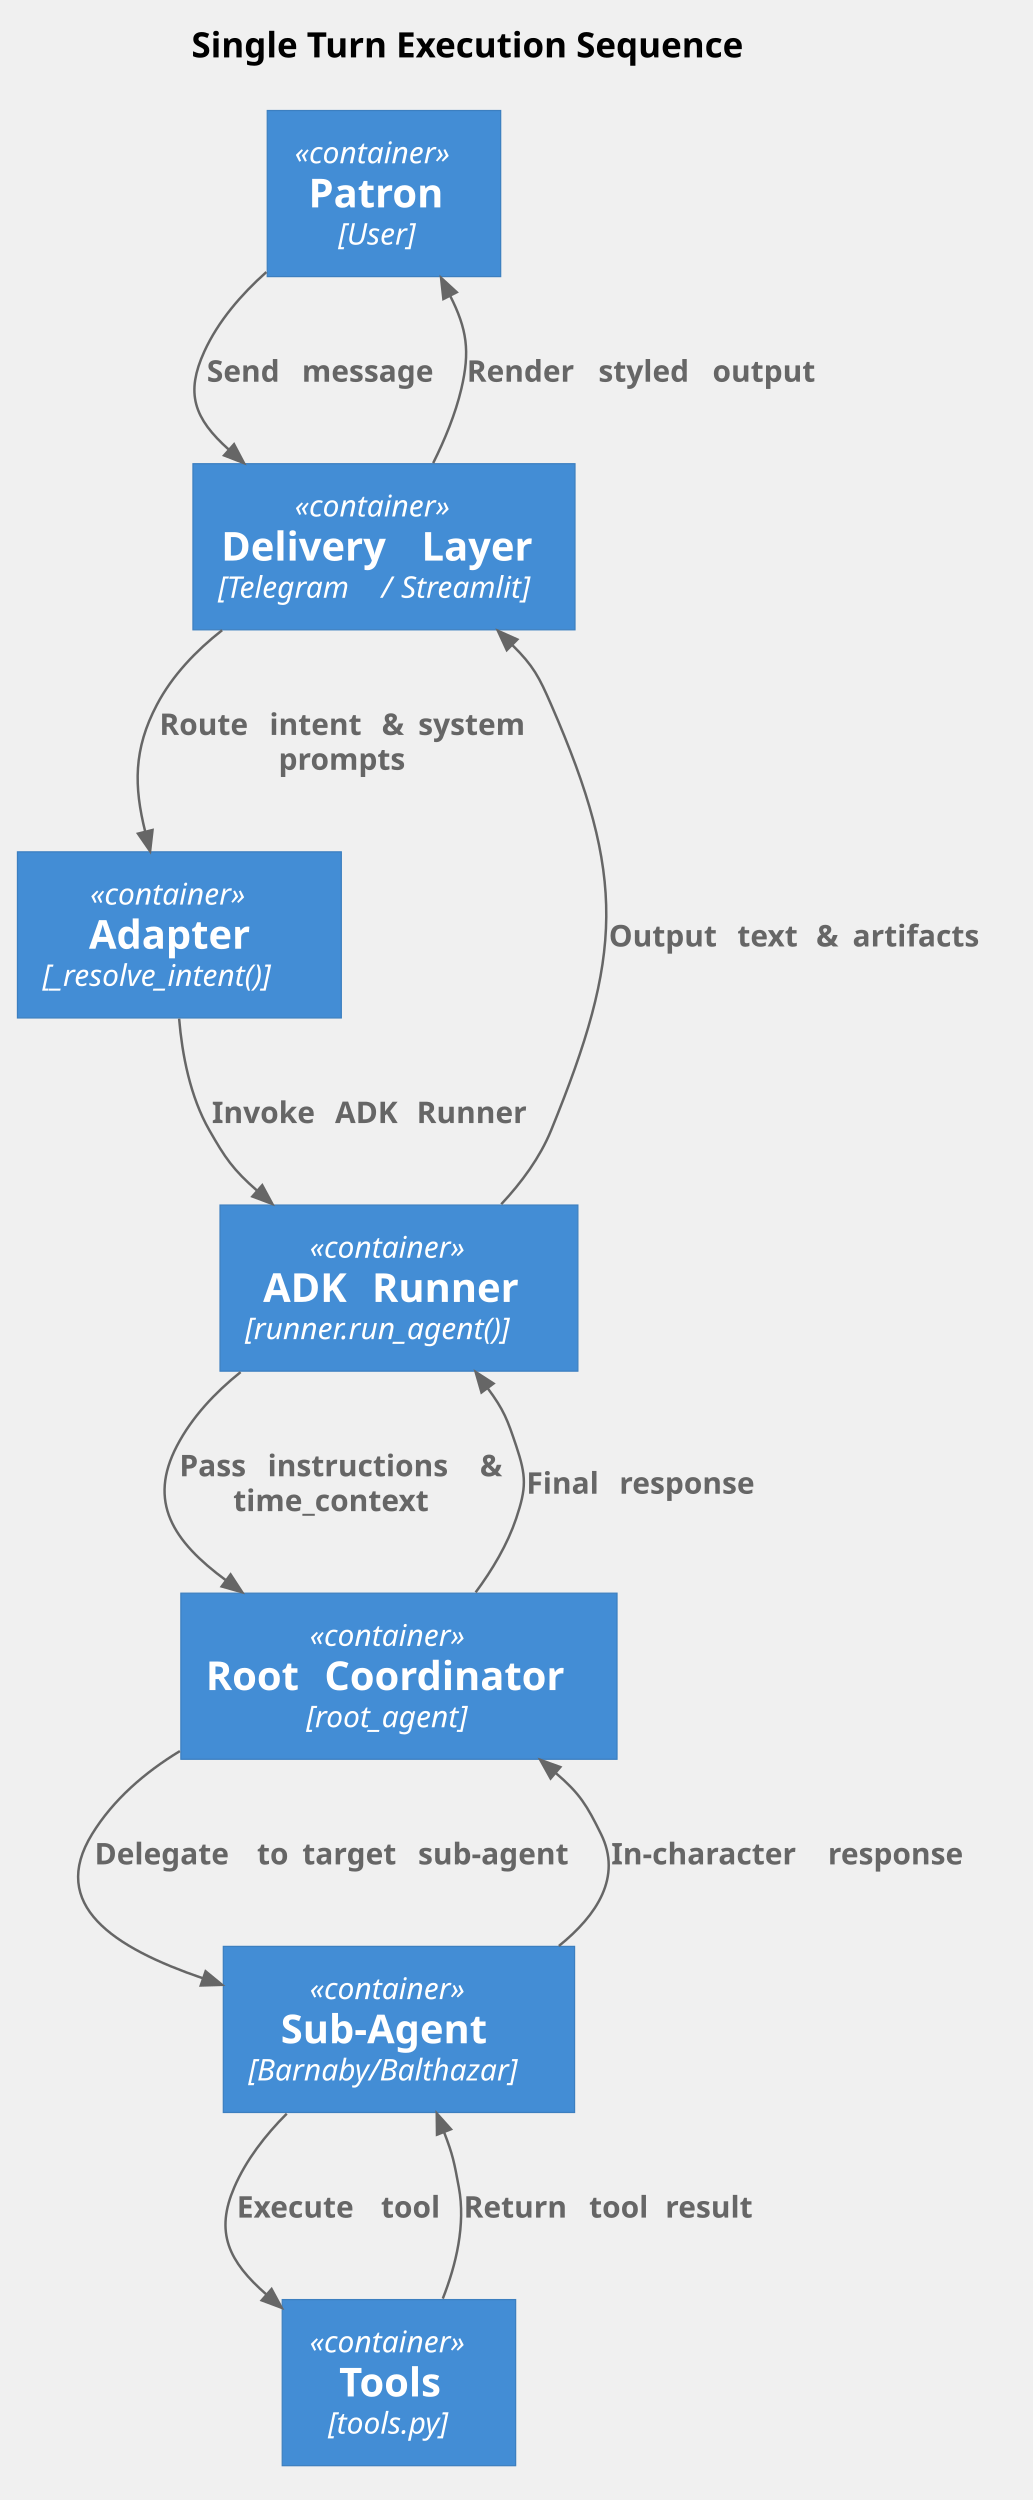
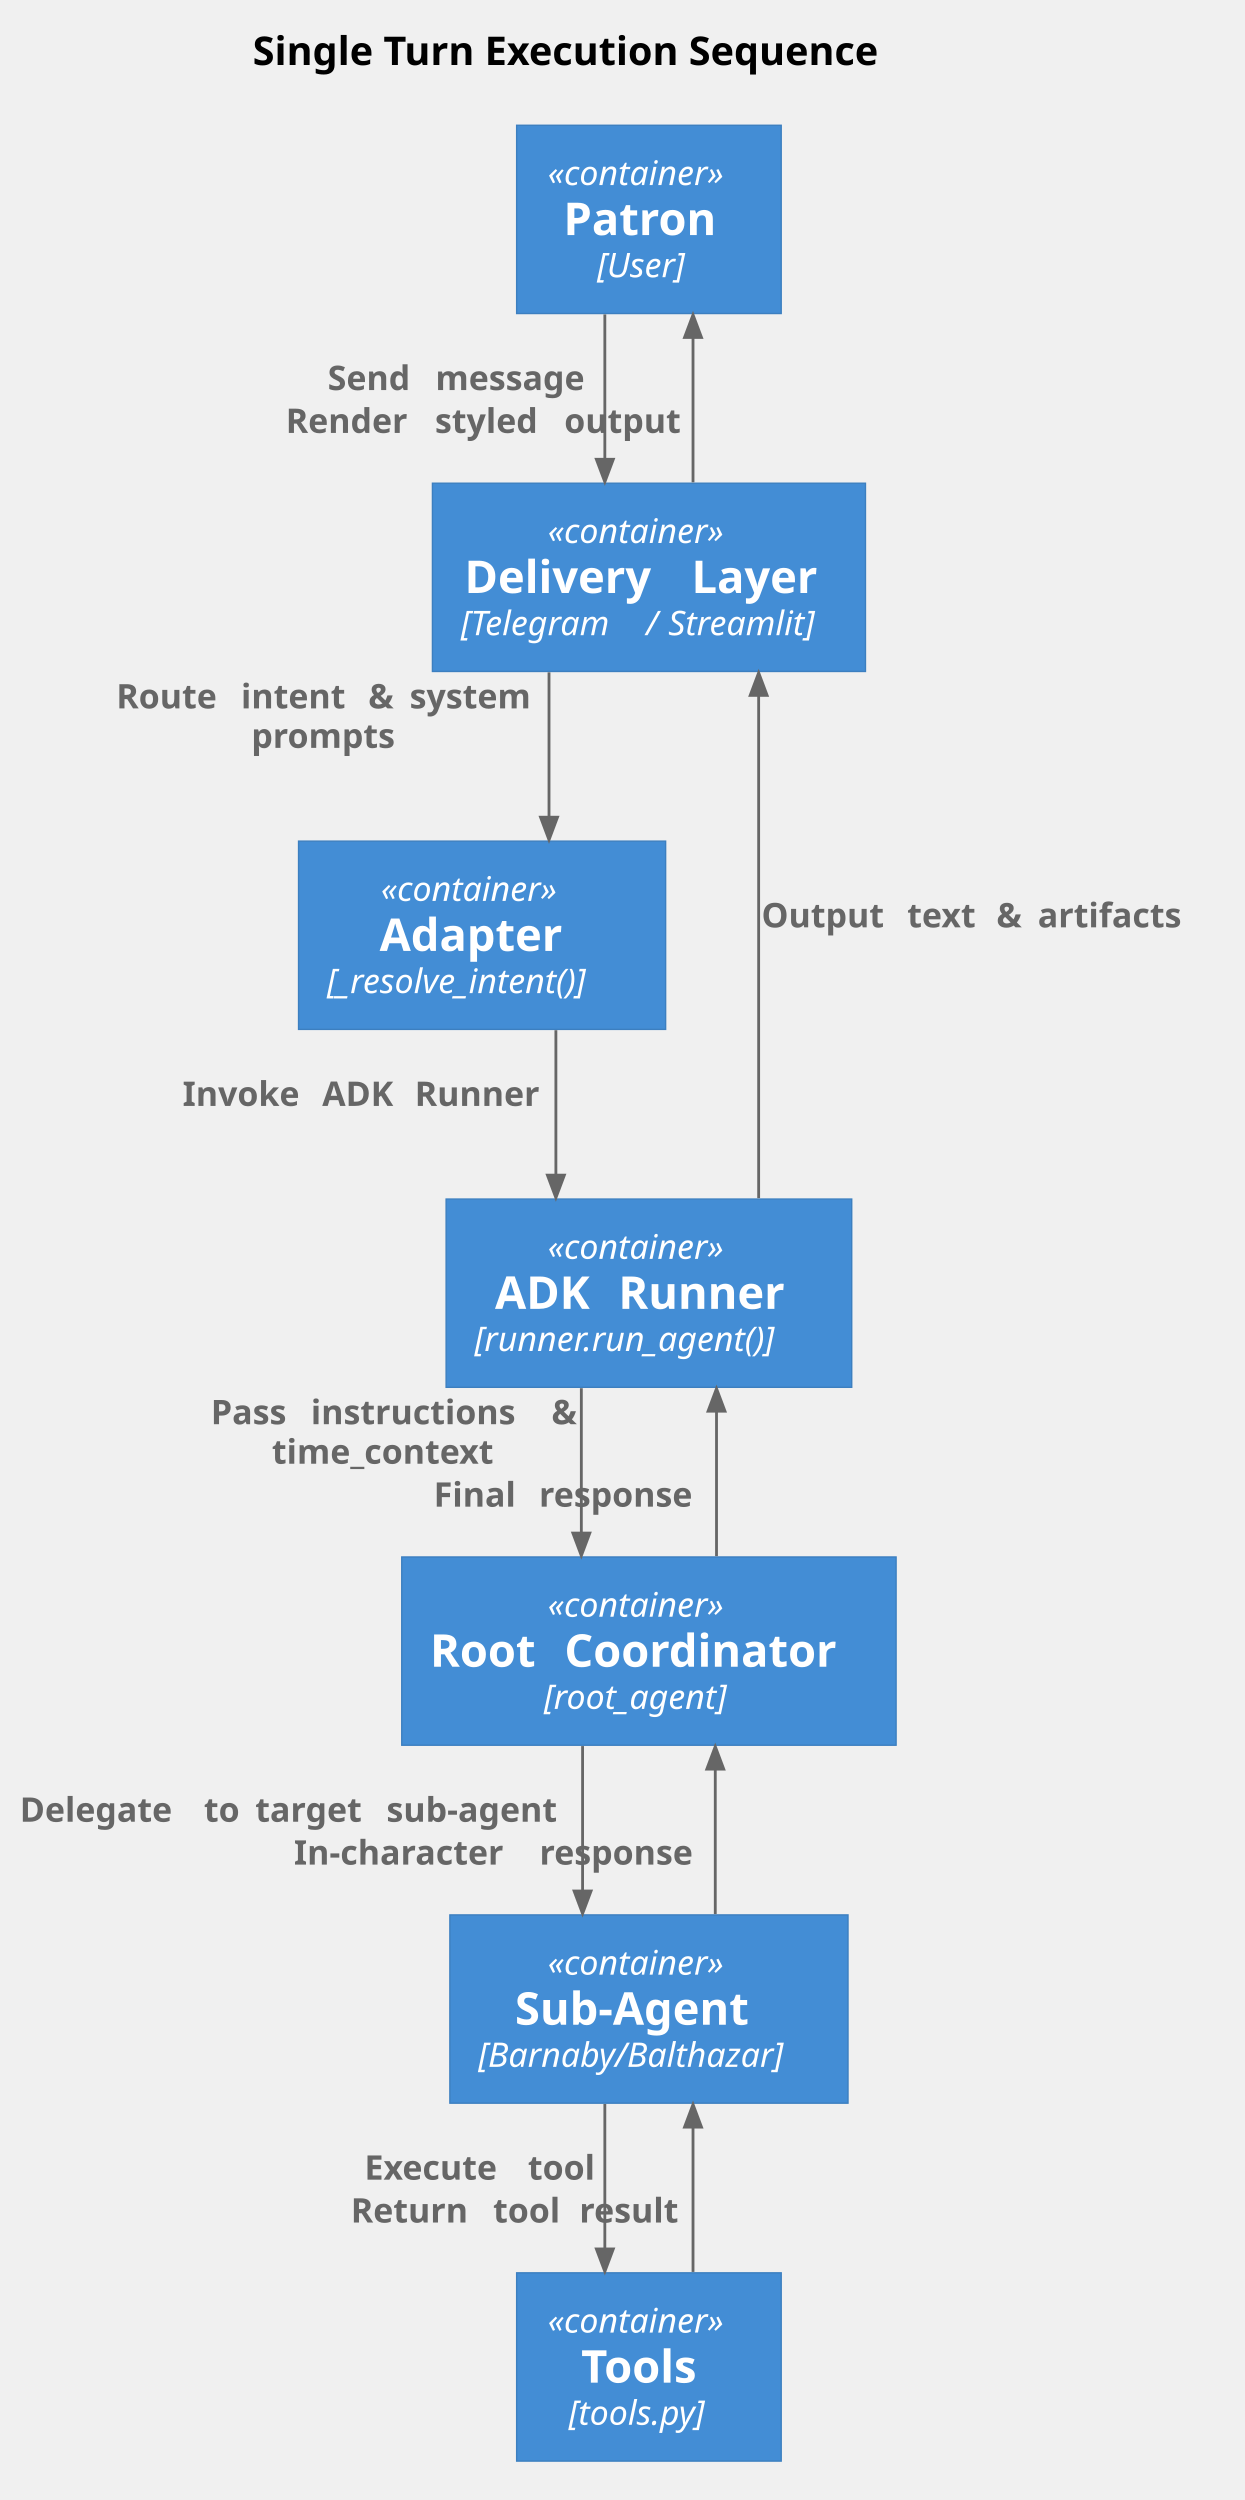
- <svg xmlns="http://www.w3.org/2000/svg" contentStyleType="text/css" data-diagram-type="DESCRIPTION" height="1002px" preserveAspectRatio="none" style="width:414px;height:1002px;background:#FFFFFF;" version="1.1" viewBox="0 0 414 1002" width="414px" zoomAndPan="magnify">
+ <svg xmlns="http://www.w3.org/2000/svg" contentStyleType="text/css" data-diagram-type="DESCRIPTION" height="884px" preserveAspectRatio="none" style="width:440px;height:884px;background:#FFFFFF;" version="1.1" viewBox="0 0 440 884" width="440px" zoomAndPan="magnify">
  <defs />
  <g>
-     <g class="title" data-source-line="3">
-       <text fill="#000000" font-family="sans-serif" font-size="14" font-weight="700" lengthAdjust="spacing" textLength="254.427" x="76.724" y="22.995">Single Turn Execution Sequence</text>
+     <g class="title" data-source-line="4">
+       <text fill="#000000" font-family="sans-serif" font-size="14" font-weight="700" lengthAdjust="spacing" textLength="254.427" x="89.354" y="22.995">Single Turn Execution Sequence</text>
    </g>
    <g class="entity" data-qualified-name="user" data-source-line="71" id="ent0001">
-       <rect fill="#438DD5" height="66.562" style="stroke:#3C7FC0;stroke-width:0.5;" width="93.543" x="107.12" y="44.297" />
-       <text fill="#FFFFFF" font-family="sans-serif" font-size="12" font-style="italic" lengthAdjust="spacing" textLength="71.543" x="118.12" y="65.436">«container»</text>
-       <text fill="#FFFFFF" font-family="sans-serif" font-size="16" font-weight="700" lengthAdjust="spacing" textLength="60.445" x="123.669" y="83.117">Patron</text>
-       <text fill="#FFFFFF" font-family="sans-serif" font-size="12" font-style="italic" lengthAdjust="spacing" textLength="36.715" x="135.534" y="98.029">[User]</text>
+       <rect fill="#438DD5" height="66.562" style="stroke:#3C7FC0;stroke-width:0.5;" width="93.543" x="182.69" y="44.297" />
+       <text fill="#FFFFFF" font-family="sans-serif" font-size="12" font-style="italic" lengthAdjust="spacing" textLength="71.543" x="193.69" y="65.436">«container»</text>
+       <text fill="#FFFFFF" font-family="sans-serif" font-size="16" font-weight="700" lengthAdjust="spacing" textLength="60.445" x="199.239" y="83.117">Patron</text>
+       <text fill="#FFFFFF" font-family="sans-serif" font-size="12" font-style="italic" lengthAdjust="spacing" textLength="36.715" x="211.104" y="98.029">[User]</text>
    </g>
    <g class="entity" data-qualified-name="delivery" data-source-line="71" id="ent0002">
-       <rect fill="#438DD5" height="66.562" style="stroke:#3C7FC0;stroke-width:0.5;" width="153.113" x="77.34" y="185.867" />
-       <text fill="#FFFFFF" font-family="sans-serif" font-size="12" font-style="italic" lengthAdjust="spacing" textLength="71.543" x="118.125" y="207.006">«container»</text>
-       <text fill="#FFFFFF" font-family="sans-serif" font-size="16" font-weight="700" lengthAdjust="spacing" textLength="74.703" x="88.678" y="224.687">Delivery</text>
-       <text fill="#FFFFFF" font-family="sans-serif" font-size="16" font-weight="700" lengthAdjust="spacing" textLength="5.57" x="163.381" y="224.687"> </text>
-       <text fill="#FFFFFF" font-family="sans-serif" font-size="16" font-weight="700" lengthAdjust="spacing" textLength="50.164" x="168.951" y="224.687">Layer</text>
-       <text fill="#FFFFFF" font-family="sans-serif" font-size="12" font-style="italic" lengthAdjust="spacing" textLength="61.705" x="87.34" y="239.599">[Telegram</text>
-       <text fill="#FFFFFF" font-family="sans-serif" font-size="12" font-style="italic" lengthAdjust="spacing" textLength="3.814" x="149.045" y="239.599"> </text>
-       <text fill="#FFFFFF" font-family="sans-serif" font-size="12" font-style="italic" lengthAdjust="spacing" textLength="4.043" x="152.859" y="239.599">/</text>
-       <text fill="#FFFFFF" font-family="sans-serif" font-size="12" font-style="italic" lengthAdjust="spacing" textLength="3.814" x="156.903" y="239.599"> </text>
-       <text fill="#FFFFFF" font-family="sans-serif" font-size="12" font-style="italic" lengthAdjust="spacing" textLength="59.736" x="160.717" y="239.599">Streamlit]</text>
+       <rect fill="#438DD5" height="66.562" style="stroke:#3C7FC0;stroke-width:0.5;" width="153.113" x="152.91" y="170.867" />
+       <text fill="#FFFFFF" font-family="sans-serif" font-size="12" font-style="italic" lengthAdjust="spacing" textLength="71.543" x="193.695" y="192.006">«container»</text>
+       <text fill="#FFFFFF" font-family="sans-serif" font-size="16" font-weight="700" lengthAdjust="spacing" textLength="74.703" x="164.248" y="209.687">Delivery</text>
+       <text fill="#FFFFFF" font-family="sans-serif" font-size="16" font-weight="700" lengthAdjust="spacing" textLength="5.57" x="238.951" y="209.687"> </text>
+       <text fill="#FFFFFF" font-family="sans-serif" font-size="16" font-weight="700" lengthAdjust="spacing" textLength="50.164" x="244.521" y="209.687">Layer</text>
+       <text fill="#FFFFFF" font-family="sans-serif" font-size="12" font-style="italic" lengthAdjust="spacing" textLength="61.705" x="162.91" y="224.599">[Telegram</text>
+       <text fill="#FFFFFF" font-family="sans-serif" font-size="12" font-style="italic" lengthAdjust="spacing" textLength="3.814" x="224.615" y="224.599"> </text>
+       <text fill="#FFFFFF" font-family="sans-serif" font-size="12" font-style="italic" lengthAdjust="spacing" textLength="4.043" x="228.429" y="224.599">/</text>
+       <text fill="#FFFFFF" font-family="sans-serif" font-size="12" font-style="italic" lengthAdjust="spacing" textLength="3.814" x="232.472" y="224.599"> </text>
+       <text fill="#FFFFFF" font-family="sans-serif" font-size="12" font-style="italic" lengthAdjust="spacing" textLength="59.736" x="236.287" y="224.599">Streamlit]</text>
    </g>
    <g class="entity" data-qualified-name="adapter" data-source-line="71" id="ent0003">
-       <rect fill="#438DD5" height="66.562" style="stroke:#3C7FC0;stroke-width:0.5;" width="129.793" x="7" y="341.427" />
-       <text fill="#FFFFFF" font-family="sans-serif" font-size="12" font-style="italic" lengthAdjust="spacing" textLength="71.543" x="36.125" y="362.565">«container»</text>
-       <text fill="#FFFFFF" font-family="sans-serif" font-size="16" font-weight="700" lengthAdjust="spacing" textLength="72.477" x="35.658" y="380.247">Adapter</text>
-       <text fill="#FFFFFF" font-family="sans-serif" font-size="12" font-style="italic" lengthAdjust="spacing" textLength="109.793" x="17" y="395.159">[_resolve_intent()]</text>
+       <rect fill="#438DD5" height="66.562" style="stroke:#3C7FC0;stroke-width:0.5;" width="129.793" x="105.57" y="297.427" />
+       <text fill="#FFFFFF" font-family="sans-serif" font-size="12" font-style="italic" lengthAdjust="spacing" textLength="71.543" x="134.695" y="318.565">«container»</text>
+       <text fill="#FFFFFF" font-family="sans-serif" font-size="16" font-weight="700" lengthAdjust="spacing" textLength="72.477" x="134.228" y="336.247">Adapter</text>
+       <text fill="#FFFFFF" font-family="sans-serif" font-size="12" font-style="italic" lengthAdjust="spacing" textLength="109.793" x="115.57" y="351.159">[_resolve_intent()]</text>
    </g>
    <g class="entity" data-qualified-name="runner" data-source-line="71" id="ent0004">
-       <rect fill="#438DD5" height="66.562" style="stroke:#3C7FC0;stroke-width:0.5;" width="143.416" x="88.19" y="482.987" />
-       <text fill="#FFFFFF" font-family="sans-serif" font-size="12" font-style="italic" lengthAdjust="spacing" textLength="71.543" x="124.126" y="504.125">«container»</text>
-       <text fill="#FFFFFF" font-family="sans-serif" font-size="16" font-weight="700" lengthAdjust="spacing" textLength="38.062" x="105.464" y="521.807">ADK</text>
-       <text fill="#FFFFFF" font-family="sans-serif" font-size="16" font-weight="700" lengthAdjust="spacing" textLength="5.57" x="143.527" y="521.807"> </text>
-       <text fill="#FFFFFF" font-family="sans-serif" font-size="16" font-weight="700" lengthAdjust="spacing" textLength="65.234" x="149.097" y="521.807">Runner</text>
-       <text fill="#FFFFFF" font-family="sans-serif" font-size="12" font-style="italic" lengthAdjust="spacing" textLength="123.416" x="98.19" y="536.719">[runner.run_agent()]</text>
+       <rect fill="#438DD5" height="66.562" style="stroke:#3C7FC0;stroke-width:0.5;" width="143.416" x="157.75" y="423.987" />
+       <text fill="#FFFFFF" font-family="sans-serif" font-size="12" font-style="italic" lengthAdjust="spacing" textLength="71.543" x="193.686" y="445.125">«container»</text>
+       <text fill="#FFFFFF" font-family="sans-serif" font-size="16" font-weight="700" lengthAdjust="spacing" textLength="38.062" x="175.024" y="462.807">ADK</text>
+       <text fill="#FFFFFF" font-family="sans-serif" font-size="16" font-weight="700" lengthAdjust="spacing" textLength="5.57" x="213.087" y="462.807"> </text>
+       <text fill="#FFFFFF" font-family="sans-serif" font-size="16" font-weight="700" lengthAdjust="spacing" textLength="65.234" x="218.657" y="462.807">Runner</text>
+       <text fill="#FFFFFF" font-family="sans-serif" font-size="12" font-style="italic" lengthAdjust="spacing" textLength="123.416" x="167.75" y="477.719">[runner.run_agent()]</text>
    </g>
    <g class="entity" data-qualified-name="root" data-source-line="71" id="ent0005">
-       <rect fill="#438DD5" height="66.562" style="stroke:#3C7FC0;stroke-width:0.5;" width="174.797" x="72.5" y="638.547" />
-       <text fill="#FFFFFF" font-family="sans-serif" font-size="12" font-style="italic" lengthAdjust="spacing" textLength="71.543" x="124.127" y="659.686">«container»</text>
-       <text fill="#FFFFFF" font-family="sans-serif" font-size="16" font-weight="700" lengthAdjust="spacing" textLength="41.953" x="82.5" y="677.367">Root</text>
-       <text fill="#FFFFFF" font-family="sans-serif" font-size="16" font-weight="700" lengthAdjust="spacing" textLength="5.57" x="124.453" y="677.367"> </text>
-       <text fill="#FFFFFF" font-family="sans-serif" font-size="16" font-weight="700" lengthAdjust="spacing" textLength="107.273" x="130.023" y="677.367">Coordinator</text>
-       <text fill="#FFFFFF" font-family="sans-serif" font-size="12" font-style="italic" lengthAdjust="spacing" textLength="74.35" x="122.724" y="692.279">[root_agent]</text>
+       <rect fill="#438DD5" height="66.562" style="stroke:#3C7FC0;stroke-width:0.5;" width="174.797" x="142.06" y="550.547" />
+       <text fill="#FFFFFF" font-family="sans-serif" font-size="12" font-style="italic" lengthAdjust="spacing" textLength="71.543" x="193.687" y="571.686">«container»</text>
+       <text fill="#FFFFFF" font-family="sans-serif" font-size="16" font-weight="700" lengthAdjust="spacing" textLength="41.953" x="152.06" y="589.367">Root</text>
+       <text fill="#FFFFFF" font-family="sans-serif" font-size="16" font-weight="700" lengthAdjust="spacing" textLength="5.57" x="194.013" y="589.367"> </text>
+       <text fill="#FFFFFF" font-family="sans-serif" font-size="16" font-weight="700" lengthAdjust="spacing" textLength="107.273" x="199.583" y="589.367">Coordinator</text>
+       <text fill="#FFFFFF" font-family="sans-serif" font-size="12" font-style="italic" lengthAdjust="spacing" textLength="74.35" x="192.284" y="604.279">[root_agent]</text>
    </g>
    <g class="entity" data-qualified-name="agent" data-source-line="71" id="ent0006">
-       <rect fill="#438DD5" height="66.562" style="stroke:#3C7FC0;stroke-width:0.5;" width="140.773" x="89.51" y="780.117" />
-       <text fill="#FFFFFF" font-family="sans-serif" font-size="12" font-style="italic" lengthAdjust="spacing" textLength="71.543" x="124.125" y="801.255">«container»</text>
-       <text fill="#FFFFFF" font-family="sans-serif" font-size="16" font-weight="700" lengthAdjust="spacing" textLength="94.734" x="112.529" y="818.937">Sub-Agent</text>
-       <text fill="#FFFFFF" font-family="sans-serif" font-size="12" font-style="italic" lengthAdjust="spacing" textLength="120.773" x="99.51" y="833.849">[Barnaby/Balthazar]</text>
+       <rect fill="#438DD5" height="66.562" style="stroke:#3C7FC0;stroke-width:0.5;" width="140.773" x="159.08" y="677.117" />
+       <text fill="#FFFFFF" font-family="sans-serif" font-size="12" font-style="italic" lengthAdjust="spacing" textLength="71.543" x="193.695" y="698.255">«container»</text>
+       <text fill="#FFFFFF" font-family="sans-serif" font-size="16" font-weight="700" lengthAdjust="spacing" textLength="94.734" x="182.1" y="715.937">Sub-Agent</text>
+       <text fill="#FFFFFF" font-family="sans-serif" font-size="12" font-style="italic" lengthAdjust="spacing" textLength="120.773" x="169.08" y="730.849">[Barnaby/Balthazar]</text>
    </g>
    <g class="entity" data-qualified-name="tool" data-source-line="71" id="ent0007">
-       <rect fill="#438DD5" height="66.562" style="stroke:#3C7FC0;stroke-width:0.5;" width="93.543" x="113.12" y="921.677" />
-       <text fill="#FFFFFF" font-family="sans-serif" font-size="12" font-style="italic" lengthAdjust="spacing" textLength="71.543" x="124.12" y="942.816">«container»</text>
-       <text fill="#FFFFFF" font-family="sans-serif" font-size="16" font-weight="700" lengthAdjust="spacing" textLength="47.906" x="135.938" y="960.497">Tools</text>
-       <text fill="#FFFFFF" font-family="sans-serif" font-size="12" font-style="italic" lengthAdjust="spacing" textLength="56.871" x="131.456" y="975.409">[tools.py]</text>
+       <rect fill="#438DD5" height="66.562" style="stroke:#3C7FC0;stroke-width:0.5;" width="93.543" x="182.69" y="803.677" />
+       <text fill="#FFFFFF" font-family="sans-serif" font-size="12" font-style="italic" lengthAdjust="spacing" textLength="71.543" x="193.69" y="824.816">«container»</text>
+       <text fill="#FFFFFF" font-family="sans-serif" font-size="16" font-weight="700" lengthAdjust="spacing" textLength="47.906" x="205.508" y="842.497">Tools</text>
+       <text fill="#FFFFFF" font-family="sans-serif" font-size="12" font-style="italic" lengthAdjust="spacing" textLength="56.871" x="201.026" y="857.409">[tools.py]</text>
    </g>
    <g class="link" data-entity-1="ent0001" data-entity-2="ent0002" data-link-type="dependency" data-source-line="1779" id="lnk8">
-       <path d="M106.76,109.037 C96.72,117.977 87.46,128.687 81.9,140.867 C74.27,157.537 77.614,167.658 91.804,180.288" fill="none" id="user-to-delivery" style="stroke:#666666;stroke-width:1;" />
-       <polygon fill="#666666" points="97.78,185.607,93.799,178.047,89.81,182.529,97.78,185.607" style="stroke:#666666;stroke-width:1;stroke-linejoin:miter;stroke-miterlimit:10;" />
-       <text fill="#666666" font-family="sans-serif" font-size="12" font-weight="700" lengthAdjust="spacing" textLength="33.914" x="82.9" y="153.006">Send</text>
-       <text fill="#666666" font-family="sans-serif" font-size="12" font-weight="700" lengthAdjust="spacing" textLength="4.178" x="116.814" y="153.006"> </text>
-       <text fill="#666666" font-family="sans-serif" font-size="12" font-weight="700" lengthAdjust="spacing" textLength="59.754" x="120.992" y="153.006">message</text>
+       <path d="M213.87,111.167 C213.87,129.477 213.87,144.067 213.87,162.407" fill="none" id="user-to-delivery" style="stroke:#666666;stroke-width:1;" />
+       <polygon fill="#666666" points="213.87,170.407,216.87,162.407,210.87,162.407,213.87,170.407" style="stroke:#666666;stroke-width:1;stroke-linejoin:miter;stroke-miterlimit:10;" />
+       <text fill="#666666" font-family="sans-serif" font-size="12" font-weight="700" lengthAdjust="spacing" textLength="33.914" x="115.87" y="137.925">Send</text>
+       <text fill="#666666" font-family="sans-serif" font-size="12" font-weight="700" lengthAdjust="spacing" textLength="4.178" x="149.784" y="137.925"> </text>
+       <text fill="#666666" font-family="sans-serif" font-size="12" font-weight="700" lengthAdjust="spacing" textLength="59.754" x="153.962" y="137.925">message</text>
    </g>
    <g class="link" data-entity-1="ent0002" data-entity-2="ent0001" data-link-type="dependency" data-source-line="1779" id="lnk18">
-       <path d="M173.61,185.607 C178.24,176.317 182.52,165.977 184.9,155.867 C188.44,140.807 187.214,131.974 180.384,118.484" fill="none" id="delivery-to-user" style="stroke:#666666;stroke-width:1;" />
-       <polygon fill="#666666" points="176.77,111.347,177.707,119.839,183.06,117.129,176.77,111.347" style="stroke:#666666;stroke-width:1;stroke-linejoin:miter;stroke-miterlimit:10;" />
-       <text fill="#666666" font-family="sans-serif" font-size="12" font-weight="700" lengthAdjust="spacing" textLength="48.568" x="187.09" y="153.006">Render</text>
-       <text fill="#666666" font-family="sans-serif" font-size="12" font-weight="700" lengthAdjust="spacing" textLength="4.178" x="235.658" y="153.006"> </text>
-       <text fill="#666666" font-family="sans-serif" font-size="12" font-weight="700" lengthAdjust="spacing" textLength="41.543" x="239.836" y="153.006">styled</text>
-       <text fill="#666666" font-family="sans-serif" font-size="12" font-weight="700" lengthAdjust="spacing" textLength="4.178" x="281.379" y="153.006"> </text>
-       <text fill="#666666" font-family="sans-serif" font-size="12" font-weight="700" lengthAdjust="spacing" textLength="45.393" x="285.557" y="153.006">output</text>
+       <path d="M245.05,170.557 C245.05,152.247 245.05,137.657 245.05,119.317" fill="none" id="delivery-to-user" style="stroke:#666666;stroke-width:1;" />
+       <polygon fill="#666666" points="245.05,111.317,242.05,119.317,248.05,119.317,245.05,111.317" style="stroke:#666666;stroke-width:1;stroke-linejoin:miter;stroke-miterlimit:10;" />
+       <text fill="#666666" font-family="sans-serif" font-size="12" font-weight="700" lengthAdjust="spacing" textLength="48.568" x="101.05" y="153.076">Render</text>
+       <text fill="#666666" font-family="sans-serif" font-size="12" font-weight="700" lengthAdjust="spacing" textLength="4.178" x="149.618" y="153.076"> </text>
+       <text fill="#666666" font-family="sans-serif" font-size="12" font-weight="700" lengthAdjust="spacing" textLength="41.543" x="153.796" y="153.076">styled</text>
+       <text fill="#666666" font-family="sans-serif" font-size="12" font-weight="700" lengthAdjust="spacing" textLength="4.178" x="195.339" y="153.076"> </text>
+       <text fill="#666666" font-family="sans-serif" font-size="12" font-weight="700" lengthAdjust="spacing" textLength="45.393" x="199.517" y="153.076">output</text>
    </g>
    <g class="link" data-entity-1="ent0002" data-entity-2="ent0003" data-link-type="dependency" data-source-line="1779" id="lnk9">
-       <path d="M89.03,252.587 C78.51,260.827 69.06,270.737 62.9,282.427 C53.46,300.317 53.66,315.156 58.22,333.396" fill="none" id="delivery-to-adapter" style="stroke:#666666;stroke-width:1;" />
-       <polygon fill="#666666" points="60.16,341.157,61.13,332.668,55.309,334.123,60.16,341.157" style="stroke:#666666;stroke-width:1;stroke-linejoin:miter;stroke-miterlimit:10;" />
-       <text fill="#666666" font-family="sans-serif" font-size="12" font-weight="700" lengthAdjust="spacing" textLength="39.902" x="63.9" y="294.565">Route</text>
-       <text fill="#666666" font-family="sans-serif" font-size="12" font-weight="700" lengthAdjust="spacing" textLength="4.178" x="103.802" y="294.565"> </text>
-       <text fill="#666666" font-family="sans-serif" font-size="12" font-weight="700" lengthAdjust="spacing" textLength="40.81" x="107.98" y="294.565">intent</text>
-       <text fill="#666666" font-family="sans-serif" font-size="12" font-weight="700" lengthAdjust="spacing" textLength="4.178" x="148.791" y="294.565"> </text>
-       <text fill="#666666" font-family="sans-serif" font-size="12" font-weight="700" lengthAdjust="spacing" textLength="10.465" x="152.968" y="294.565">&amp;</text>
-       <text fill="#666666" font-family="sans-serif" font-size="12" font-weight="700" lengthAdjust="spacing" textLength="4.178" x="163.433" y="294.565"> </text>
-       <text fill="#666666" font-family="sans-serif" font-size="12" font-weight="700" lengthAdjust="spacing" textLength="48.486" x="167.611" y="294.565">system</text>
-       <text fill="#666666" font-family="sans-serif" font-size="12" font-weight="700" lengthAdjust="spacing" textLength="56.725" x="111.636" y="308.534">prompts</text>
+       <path d="M194.13,237.727 C194.13,256.037 194.13,270.637 194.13,288.967" fill="none" id="delivery-to-adapter" style="stroke:#666666;stroke-width:1;" />
+       <polygon fill="#666666" points="194.13,296.967,197.13,288.967,191.13,288.967,194.13,296.967" style="stroke:#666666;stroke-width:1;stroke-linejoin:miter;stroke-miterlimit:10;" />
+       <text fill="#666666" font-family="sans-serif" font-size="12" font-weight="700" lengthAdjust="spacing" textLength="39.902" x="41.13" y="250.486">Route</text>
+       <text fill="#666666" font-family="sans-serif" font-size="12" font-weight="700" lengthAdjust="spacing" textLength="4.178" x="81.032" y="250.486"> </text>
+       <text fill="#666666" font-family="sans-serif" font-size="12" font-weight="700" lengthAdjust="spacing" textLength="40.81" x="85.21" y="250.486">intent</text>
+       <text fill="#666666" font-family="sans-serif" font-size="12" font-weight="700" lengthAdjust="spacing" textLength="4.178" x="126.021" y="250.486"> </text>
+       <text fill="#666666" font-family="sans-serif" font-size="12" font-weight="700" lengthAdjust="spacing" textLength="10.465" x="130.198" y="250.486">&amp;</text>
+       <text fill="#666666" font-family="sans-serif" font-size="12" font-weight="700" lengthAdjust="spacing" textLength="4.178" x="140.663" y="250.486"> </text>
+       <text fill="#666666" font-family="sans-serif" font-size="12" font-weight="700" lengthAdjust="spacing" textLength="48.486" x="144.841" y="250.486">system</text>
+       <text fill="#666666" font-family="sans-serif" font-size="12" font-weight="700" lengthAdjust="spacing" textLength="56.725" x="88.866" y="264.454">prompts</text>
    </g>
    <g class="link" data-entity-1="ent0003" data-entity-2="ent0004" data-link-type="dependency" data-source-line="1779" id="lnk10">
-       <path d="M71.79,408.257 C73,422.757 76.22,439.547 83.9,452.987 C90.24,464.097 93.37,468.779 103.13,477.289" fill="none" id="adapter-to-runner" style="stroke:#666666;stroke-width:1;" />
-       <polygon fill="#666666" points="109.16,482.547,105.102,475.028,101.159,479.55,109.16,482.547" style="stroke:#666666;stroke-width:1;stroke-linejoin:miter;stroke-miterlimit:10;" />
-       <text fill="#666666" font-family="sans-serif" font-size="12" font-weight="700" lengthAdjust="spacing" textLength="45.193" x="84.9" y="450.125">Invoke</text>
-       <text fill="#666666" font-family="sans-serif" font-size="12" font-weight="700" lengthAdjust="spacing" textLength="4.178" x="130.093" y="450.125"> </text>
-       <text fill="#666666" font-family="sans-serif" font-size="12" font-weight="700" lengthAdjust="spacing" textLength="28.547" x="134.271" y="450.125">ADK</text>
-       <text fill="#666666" font-family="sans-serif" font-size="12" font-weight="700" lengthAdjust="spacing" textLength="4.178" x="162.818" y="450.125"> </text>
-       <text fill="#666666" font-family="sans-serif" font-size="12" font-weight="700" lengthAdjust="spacing" textLength="48.926" x="166.996" y="450.125">Runner</text>
+       <path d="M196.56,364.287 C196.56,382.597 196.56,397.197 196.56,415.527" fill="none" id="adapter-to-runner" style="stroke:#666666;stroke-width:1;" />
+       <polygon fill="#666666" points="196.56,423.527,199.56,415.527,193.56,415.527,196.56,423.527" style="stroke:#666666;stroke-width:1;stroke-linejoin:miter;stroke-miterlimit:10;" />
+       <text fill="#666666" font-family="sans-serif" font-size="12" font-weight="700" lengthAdjust="spacing" textLength="45.193" x="64.56" y="391.046">Invoke</text>
+       <text fill="#666666" font-family="sans-serif" font-size="12" font-weight="700" lengthAdjust="spacing" textLength="4.178" x="109.753" y="391.046"> </text>
+       <text fill="#666666" font-family="sans-serif" font-size="12" font-weight="700" lengthAdjust="spacing" textLength="28.547" x="113.931" y="391.046">ADK</text>
+       <text fill="#666666" font-family="sans-serif" font-size="12" font-weight="700" lengthAdjust="spacing" textLength="4.178" x="142.478" y="391.046"> </text>
+       <text fill="#666666" font-family="sans-serif" font-size="12" font-weight="700" lengthAdjust="spacing" textLength="48.926" x="146.656" y="391.046">Runner</text>
    </g>
    <g class="link" data-entity-1="ent0004" data-entity-2="ent0005" data-link-type="dependency" data-source-line="1779" id="lnk11">
-       <path d="M96.43,549.937 C86.14,558.167 76.91,568.007 70.9,579.547 C59.29,601.827 69.023,617.56 90.633,633.44" fill="none" id="runner-to-root" style="stroke:#666666;stroke-width:1;" />
-       <polygon fill="#666666" points="97.08,638.177,92.41,631.022,88.857,635.857,97.08,638.177" style="stroke:#666666;stroke-width:1;stroke-linejoin:miter;stroke-miterlimit:10;" />
-       <text fill="#666666" font-family="sans-serif" font-size="12" font-weight="700" lengthAdjust="spacing" textLength="31.178" x="71.9" y="591.686">Pass</text>
-       <text fill="#666666" font-family="sans-serif" font-size="12" font-weight="700" lengthAdjust="spacing" textLength="4.178" x="103.078" y="591.686"> </text>
-       <text fill="#666666" font-family="sans-serif" font-size="12" font-weight="700" lengthAdjust="spacing" textLength="80.889" x="107.255" y="591.686">instructions</text>
-       <text fill="#666666" font-family="sans-serif" font-size="12" font-weight="700" lengthAdjust="spacing" textLength="4.178" x="188.144" y="591.686"> </text>
-       <text fill="#666666" font-family="sans-serif" font-size="12" font-weight="700" lengthAdjust="spacing" textLength="10.465" x="192.322" y="591.686">&amp;</text>
-       <text fill="#666666" font-family="sans-serif" font-size="12" font-weight="700" lengthAdjust="spacing" textLength="87.744" x="93.471" y="605.654">time_context</text>
+       <path d="M205.56,490.857 C205.56,509.157 205.56,523.757 205.56,542.087" fill="none" id="runner-to-root" style="stroke:#666666;stroke-width:1;" />
+       <polygon fill="#666666" points="205.56,550.087,208.56,542.087,202.56,542.087,205.56,550.087" style="stroke:#666666;stroke-width:1;stroke-linejoin:miter;stroke-miterlimit:10;" />
+       <text fill="#666666" font-family="sans-serif" font-size="12" font-weight="700" lengthAdjust="spacing" textLength="31.178" x="74.56" y="503.606">Pass</text>
+       <text fill="#666666" font-family="sans-serif" font-size="12" font-weight="700" lengthAdjust="spacing" textLength="4.178" x="105.738" y="503.606"> </text>
+       <text fill="#666666" font-family="sans-serif" font-size="12" font-weight="700" lengthAdjust="spacing" textLength="80.889" x="109.915" y="503.606">instructions</text>
+       <text fill="#666666" font-family="sans-serif" font-size="12" font-weight="700" lengthAdjust="spacing" textLength="4.178" x="190.804" y="503.606"> </text>
+       <text fill="#666666" font-family="sans-serif" font-size="12" font-weight="700" lengthAdjust="spacing" textLength="10.465" x="194.982" y="503.606">&amp;</text>
+       <text fill="#666666" font-family="sans-serif" font-size="12" font-weight="700" lengthAdjust="spacing" textLength="87.744" x="96.131" y="517.574">time_context</text>
    </g>
    <g class="link" data-entity-1="ent0005" data-entity-2="ent0004" data-link-type="dependency" data-source-line="1779" id="lnk16">
-       <path d="M190.63,638.227 C197.28,629.257 203.37,619.087 206.9,608.547 C210.99,596.327 210.99,591.767 206.9,579.547 C203.37,569.017 202.048,565.261 195.398,556.301" fill="none" id="root-to-runner" style="stroke:#666666;stroke-width:1;" />
-       <polygon fill="#666666" points="190.63,549.877,192.989,558.089,197.807,554.513,190.63,549.877" style="stroke:#666666;stroke-width:1;stroke-linejoin:miter;stroke-miterlimit:10;" />
-       <text fill="#666666" font-family="sans-serif" font-size="12" font-weight="700" lengthAdjust="spacing" textLength="33.065" x="210.97" y="598.686">Final</text>
-       <text fill="#666666" font-family="sans-serif" font-size="12" font-weight="700" lengthAdjust="spacing" textLength="4.178" x="244.035" y="598.686"> </text>
-       <text fill="#666666" font-family="sans-serif" font-size="12" font-weight="700" lengthAdjust="spacing" textLength="61.857" x="248.212" y="598.686">response</text>
+       <path d="M253.36,550.247 C253.36,531.937 253.36,517.337 253.36,499.007" fill="none" id="root-to-runner" style="stroke:#666666;stroke-width:1;" />
+       <polygon fill="#666666" points="253.36,491.007,250.36,499.007,256.36,499.007,253.36,491.007" style="stroke:#666666;stroke-width:1;stroke-linejoin:miter;stroke-miterlimit:10;" />
+       <text fill="#666666" font-family="sans-serif" font-size="12" font-weight="700" lengthAdjust="spacing" textLength="33.065" x="153.36" y="532.765">Final</text>
+       <text fill="#666666" font-family="sans-serif" font-size="12" font-weight="700" lengthAdjust="spacing" textLength="4.178" x="186.424" y="532.765"> </text>
+       <text fill="#666666" font-family="sans-serif" font-size="12" font-weight="700" lengthAdjust="spacing" textLength="61.857" x="190.602" y="532.765">response</text>
    </g>
    <g class="link" data-entity-1="ent0005" data-entity-2="ent0006" data-link-type="dependency" data-source-line="1779" id="lnk12">
-       <path d="M72.11,701.827 C58.09,710.347 45.42,721.247 36.9,735.117 C19.47,763.477 45.139,780.553 81.439,792.943" fill="none" id="root-to-agent" style="stroke:#666666;stroke-width:1;" />
-       <polygon fill="#666666" points="89.01,795.527,82.408,790.104,80.47,795.782,89.01,795.527" style="stroke:#666666;stroke-width:1;stroke-linejoin:miter;stroke-miterlimit:10;" />
-       <text fill="#666666" font-family="sans-serif" font-size="12" font-weight="700" lengthAdjust="spacing" textLength="60.914" x="37.9" y="747.255">Delegate</text>
-       <text fill="#666666" font-family="sans-serif" font-size="12" font-weight="700" lengthAdjust="spacing" textLength="4.178" x="98.814" y="747.255"> </text>
-       <text fill="#666666" font-family="sans-serif" font-size="12" font-weight="700" lengthAdjust="spacing" textLength="13.98" x="102.992" y="747.255">to</text>
-       <text fill="#666666" font-family="sans-serif" font-size="12" font-weight="700" lengthAdjust="spacing" textLength="4.178" x="116.972" y="747.255"> </text>
-       <text fill="#666666" font-family="sans-serif" font-size="12" font-weight="700" lengthAdjust="spacing" textLength="42.217" x="121.15" y="747.255">target</text>
-       <text fill="#666666" font-family="sans-serif" font-size="12" font-weight="700" lengthAdjust="spacing" textLength="4.178" x="163.367" y="747.255"> </text>
-       <text fill="#666666" font-family="sans-serif" font-size="12" font-weight="700" lengthAdjust="spacing" textLength="68.361" x="167.544" y="747.255">sub-agent</text>
+       <path d="M206,617.417 C206,635.727 206,650.317 206,668.657" fill="none" id="root-to-agent" style="stroke:#666666;stroke-width:1;" />
+       <polygon fill="#666666" points="206,676.657,209,668.657,203,668.657,206,676.657" style="stroke:#666666;stroke-width:1;stroke-linejoin:miter;stroke-miterlimit:10;" />
+       <text fill="#666666" font-family="sans-serif" font-size="12" font-weight="700" lengthAdjust="spacing" textLength="60.914" x="7" y="644.176">Delegate</text>
+       <text fill="#666666" font-family="sans-serif" font-size="12" font-weight="700" lengthAdjust="spacing" textLength="4.178" x="67.914" y="644.176"> </text>
+       <text fill="#666666" font-family="sans-serif" font-size="12" font-weight="700" lengthAdjust="spacing" textLength="13.98" x="72.092" y="644.176">to</text>
+       <text fill="#666666" font-family="sans-serif" font-size="12" font-weight="700" lengthAdjust="spacing" textLength="4.178" x="86.072" y="644.176"> </text>
+       <text fill="#666666" font-family="sans-serif" font-size="12" font-weight="700" lengthAdjust="spacing" textLength="42.217" x="90.25" y="644.176">target</text>
+       <text fill="#666666" font-family="sans-serif" font-size="12" font-weight="700" lengthAdjust="spacing" textLength="4.178" x="132.467" y="644.176"> </text>
+       <text fill="#666666" font-family="sans-serif" font-size="12" font-weight="700" lengthAdjust="spacing" textLength="68.361" x="136.644" y="644.176">sub-agent</text>
    </g>
    <g class="link" data-entity-1="ent0006" data-entity-2="ent0005" data-link-type="dependency" data-source-line="1779" id="lnk15">
-       <path d="M223.99,779.947 C239.41,767.527 249.31,752.197 240.9,735.117 C235.25,723.657 232.476,718.897 222.626,710.527" fill="none" id="agent-to-root" style="stroke:#666666;stroke-width:1;" />
-       <polygon fill="#666666" points="216.53,705.347,220.684,712.813,224.569,708.241,216.53,705.347" style="stroke:#666666;stroke-width:1;stroke-linejoin:miter;stroke-miterlimit:10;" />
-       <text fill="#666666" font-family="sans-serif" font-size="12" font-weight="700" lengthAdjust="spacing" textLength="82.664" x="244.97" y="747.255">In-character</text>
-       <text fill="#666666" font-family="sans-serif" font-size="12" font-weight="700" lengthAdjust="spacing" textLength="4.178" x="327.634" y="747.255"> </text>
-       <text fill="#666666" font-family="sans-serif" font-size="12" font-weight="700" lengthAdjust="spacing" textLength="61.857" x="331.812" y="747.255">response</text>
+       <path d="M252.92,676.807 C252.92,658.497 252.92,643.907 252.92,625.567" fill="none" id="agent-to-root" style="stroke:#666666;stroke-width:1;" />
+       <polygon fill="#666666" points="252.92,617.567,249.92,625.567,255.92,625.567,252.92,617.567" style="stroke:#666666;stroke-width:1;stroke-linejoin:miter;stroke-miterlimit:10;" />
+       <text fill="#666666" font-family="sans-serif" font-size="12" font-weight="700" lengthAdjust="spacing" textLength="82.664" x="103.92" y="659.326">In-character</text>
+       <text fill="#666666" font-family="sans-serif" font-size="12" font-weight="700" lengthAdjust="spacing" textLength="4.178" x="186.584" y="659.326"> </text>
+       <text fill="#666666" font-family="sans-serif" font-size="12" font-weight="700" lengthAdjust="spacing" textLength="61.857" x="190.762" y="659.326">response</text>
    </g>
    <g class="link" data-entity-1="ent0006" data-entity-2="ent0007" data-link-type="dependency" data-source-line="1779" id="lnk13">
-       <path d="M114.93,847.157 C106.38,855.727 98.64,865.677 93.9,876.677 C86.14,894.657 91.486,906.324 106.866,919.714" fill="none" id="agent-to-tool" style="stroke:#666666;stroke-width:1;" />
-       <polygon fill="#666666" points="112.9,924.967,108.836,917.451,104.896,921.976,112.9,924.967" style="stroke:#666666;stroke-width:1;stroke-linejoin:miter;stroke-miterlimit:10;" />
-       <text fill="#666666" font-family="sans-serif" font-size="12" font-weight="700" lengthAdjust="spacing" textLength="53.607" x="94.9" y="888.816">Execute</text>
-       <text fill="#666666" font-family="sans-serif" font-size="12" font-weight="700" lengthAdjust="spacing" textLength="4.178" x="148.507" y="888.816"> </text>
-       <text fill="#666666" font-family="sans-serif" font-size="12" font-weight="700" lengthAdjust="spacing" textLength="26.338" x="152.685" y="888.816">tool</text>
+       <path d="M213.87,743.977 C213.87,762.287 213.87,776.887 213.87,795.217" fill="none" id="agent-to-tool" style="stroke:#666666;stroke-width:1;" />
+       <polygon fill="#666666" points="213.87,803.217,216.87,795.217,210.87,795.217,213.87,803.217" style="stroke:#666666;stroke-width:1;stroke-linejoin:miter;stroke-miterlimit:10;" />
+       <text fill="#666666" font-family="sans-serif" font-size="12" font-weight="700" lengthAdjust="spacing" textLength="53.607" x="128.87" y="770.736">Execute</text>
+       <text fill="#666666" font-family="sans-serif" font-size="12" font-weight="700" lengthAdjust="spacing" textLength="4.178" x="182.477" y="770.736"> </text>
+       <text fill="#666666" font-family="sans-serif" font-size="12" font-weight="700" lengthAdjust="spacing" textLength="26.338" x="186.655" y="770.736">tool</text>
    </g>
    <g class="link" data-entity-1="ent0007" data-entity-2="ent0006" data-link-type="dependency" data-source-line="1779" id="lnk14">
-       <path d="M177.47,921.287 C182.83,907.677 186.67,891.587 183.9,876.677 C182.05,866.767 181.587,863.854 177.947,854.484" fill="none" id="tool-to-agent" style="stroke:#666666;stroke-width:1;" />
-       <polygon fill="#666666" points="175.05,847.027,175.15,855.57,180.743,853.398,175.05,847.027" style="stroke:#666666;stroke-width:1;stroke-linejoin:miter;stroke-miterlimit:10;" />
-       <text fill="#666666" font-family="sans-serif" font-size="12" font-weight="700" lengthAdjust="spacing" textLength="46.119" x="185.82" y="888.816">Return</text>
-       <text fill="#666666" font-family="sans-serif" font-size="12" font-weight="700" lengthAdjust="spacing" textLength="4.178" x="231.939" y="888.816"> </text>
-       <text fill="#666666" font-family="sans-serif" font-size="12" font-weight="700" lengthAdjust="spacing" textLength="26.338" x="236.117" y="888.816">tool</text>
-       <text fill="#666666" font-family="sans-serif" font-size="12" font-weight="700" lengthAdjust="spacing" textLength="4.178" x="262.455" y="888.816"> </text>
-       <text fill="#666666" font-family="sans-serif" font-size="12" font-weight="700" lengthAdjust="spacing" textLength="39.592" x="266.632" y="888.816">result</text>
+       <path d="M245.05,803.367 C245.05,785.067 245.05,770.467 245.05,752.137" fill="none" id="tool-to-agent" style="stroke:#666666;stroke-width:1;" />
+       <polygon fill="#666666" points="245.05,744.137,242.05,752.137,248.05,752.137,245.05,744.137" style="stroke:#666666;stroke-width:1;stroke-linejoin:miter;stroke-miterlimit:10;" />
+       <text fill="#666666" font-family="sans-serif" font-size="12" font-weight="700" lengthAdjust="spacing" textLength="46.119" x="124.05" y="785.895">Return</text>
+       <text fill="#666666" font-family="sans-serif" font-size="12" font-weight="700" lengthAdjust="spacing" textLength="4.178" x="170.169" y="785.895"> </text>
+       <text fill="#666666" font-family="sans-serif" font-size="12" font-weight="700" lengthAdjust="spacing" textLength="26.338" x="174.347" y="785.895">tool</text>
+       <text fill="#666666" font-family="sans-serif" font-size="12" font-weight="700" lengthAdjust="spacing" textLength="4.178" x="200.685" y="785.895"> </text>
+       <text fill="#666666" font-family="sans-serif" font-size="12" font-weight="700" lengthAdjust="spacing" textLength="39.592" x="204.863" y="785.895">result</text>
    </g>
    <g class="link" data-entity-1="ent0004" data-entity-2="ent0002" data-link-type="dependency" data-source-line="1779" id="lnk17">
-       <path d="M200.89,482.657 C209.03,473.967 216.44,463.917 220.9,452.987 C249.54,382.807 251.18,351.917 220.9,282.427 C216.07,271.357 213.9,267.001 205.23,258.431" fill="none" id="runner-to-delivery" style="stroke:#666666;stroke-width:1;" />
-       <polygon fill="#666666" points="199.54,252.807,203.121,260.564,207.339,256.297,199.54,252.807" style="stroke:#666666;stroke-width:1;stroke-linejoin:miter;stroke-miterlimit:10;" />
-       <text fill="#666666" font-family="sans-serif" font-size="12" font-weight="700" lengthAdjust="spacing" textLength="47.35" x="244" y="379.346">Output</text>
-       <text fill="#666666" font-family="sans-serif" font-size="12" font-weight="700" lengthAdjust="spacing" textLength="4.178" x="291.35" y="379.346"> </text>
-       <text fill="#666666" font-family="sans-serif" font-size="12" font-weight="700" lengthAdjust="spacing" textLength="27.352" x="295.527" y="379.346">text</text>
-       <text fill="#666666" font-family="sans-serif" font-size="12" font-weight="700" lengthAdjust="spacing" textLength="4.178" x="322.879" y="379.346"> </text>
-       <text fill="#666666" font-family="sans-serif" font-size="12" font-weight="700" lengthAdjust="spacing" textLength="10.465" x="327.057" y="379.346">&amp;</text>
-       <text fill="#666666" font-family="sans-serif" font-size="12" font-weight="700" lengthAdjust="spacing" textLength="4.178" x="337.522" y="379.346"> </text>
-       <text fill="#666666" font-family="sans-serif" font-size="12" font-weight="700" lengthAdjust="spacing" textLength="57.176" x="341.699" y="379.346">artifacts</text>
+       <path d="M268.26,423.657 C268.26,375.237 268.26,294.387 268.26,245.897" fill="none" id="runner-to-delivery" style="stroke:#666666;stroke-width:1;" />
+       <polygon fill="#666666" points="268.26,237.897,265.26,245.897,271.26,245.897,268.26,237.897" style="stroke:#666666;stroke-width:1;stroke-linejoin:miter;stroke-miterlimit:10;" />
+       <text fill="#666666" font-family="sans-serif" font-size="12" font-weight="700" lengthAdjust="spacing" textLength="47.35" x="269.26" y="327.916">Output</text>
+       <text fill="#666666" font-family="sans-serif" font-size="12" font-weight="700" lengthAdjust="spacing" textLength="4.178" x="316.61" y="327.916"> </text>
+       <text fill="#666666" font-family="sans-serif" font-size="12" font-weight="700" lengthAdjust="spacing" textLength="27.352" x="320.787" y="327.916">text</text>
+       <text fill="#666666" font-family="sans-serif" font-size="12" font-weight="700" lengthAdjust="spacing" textLength="4.178" x="348.139" y="327.916"> </text>
+       <text fill="#666666" font-family="sans-serif" font-size="12" font-weight="700" lengthAdjust="spacing" textLength="10.465" x="352.317" y="327.916">&amp;</text>
+       <text fill="#666666" font-family="sans-serif" font-size="12" font-weight="700" lengthAdjust="spacing" textLength="4.178" x="362.781" y="327.916"> </text>
+       <text fill="#666666" font-family="sans-serif" font-size="12" font-weight="700" lengthAdjust="spacing" textLength="57.176" x="366.959" y="327.916">artifacts</text>
    </g>
  </g>
</svg>
